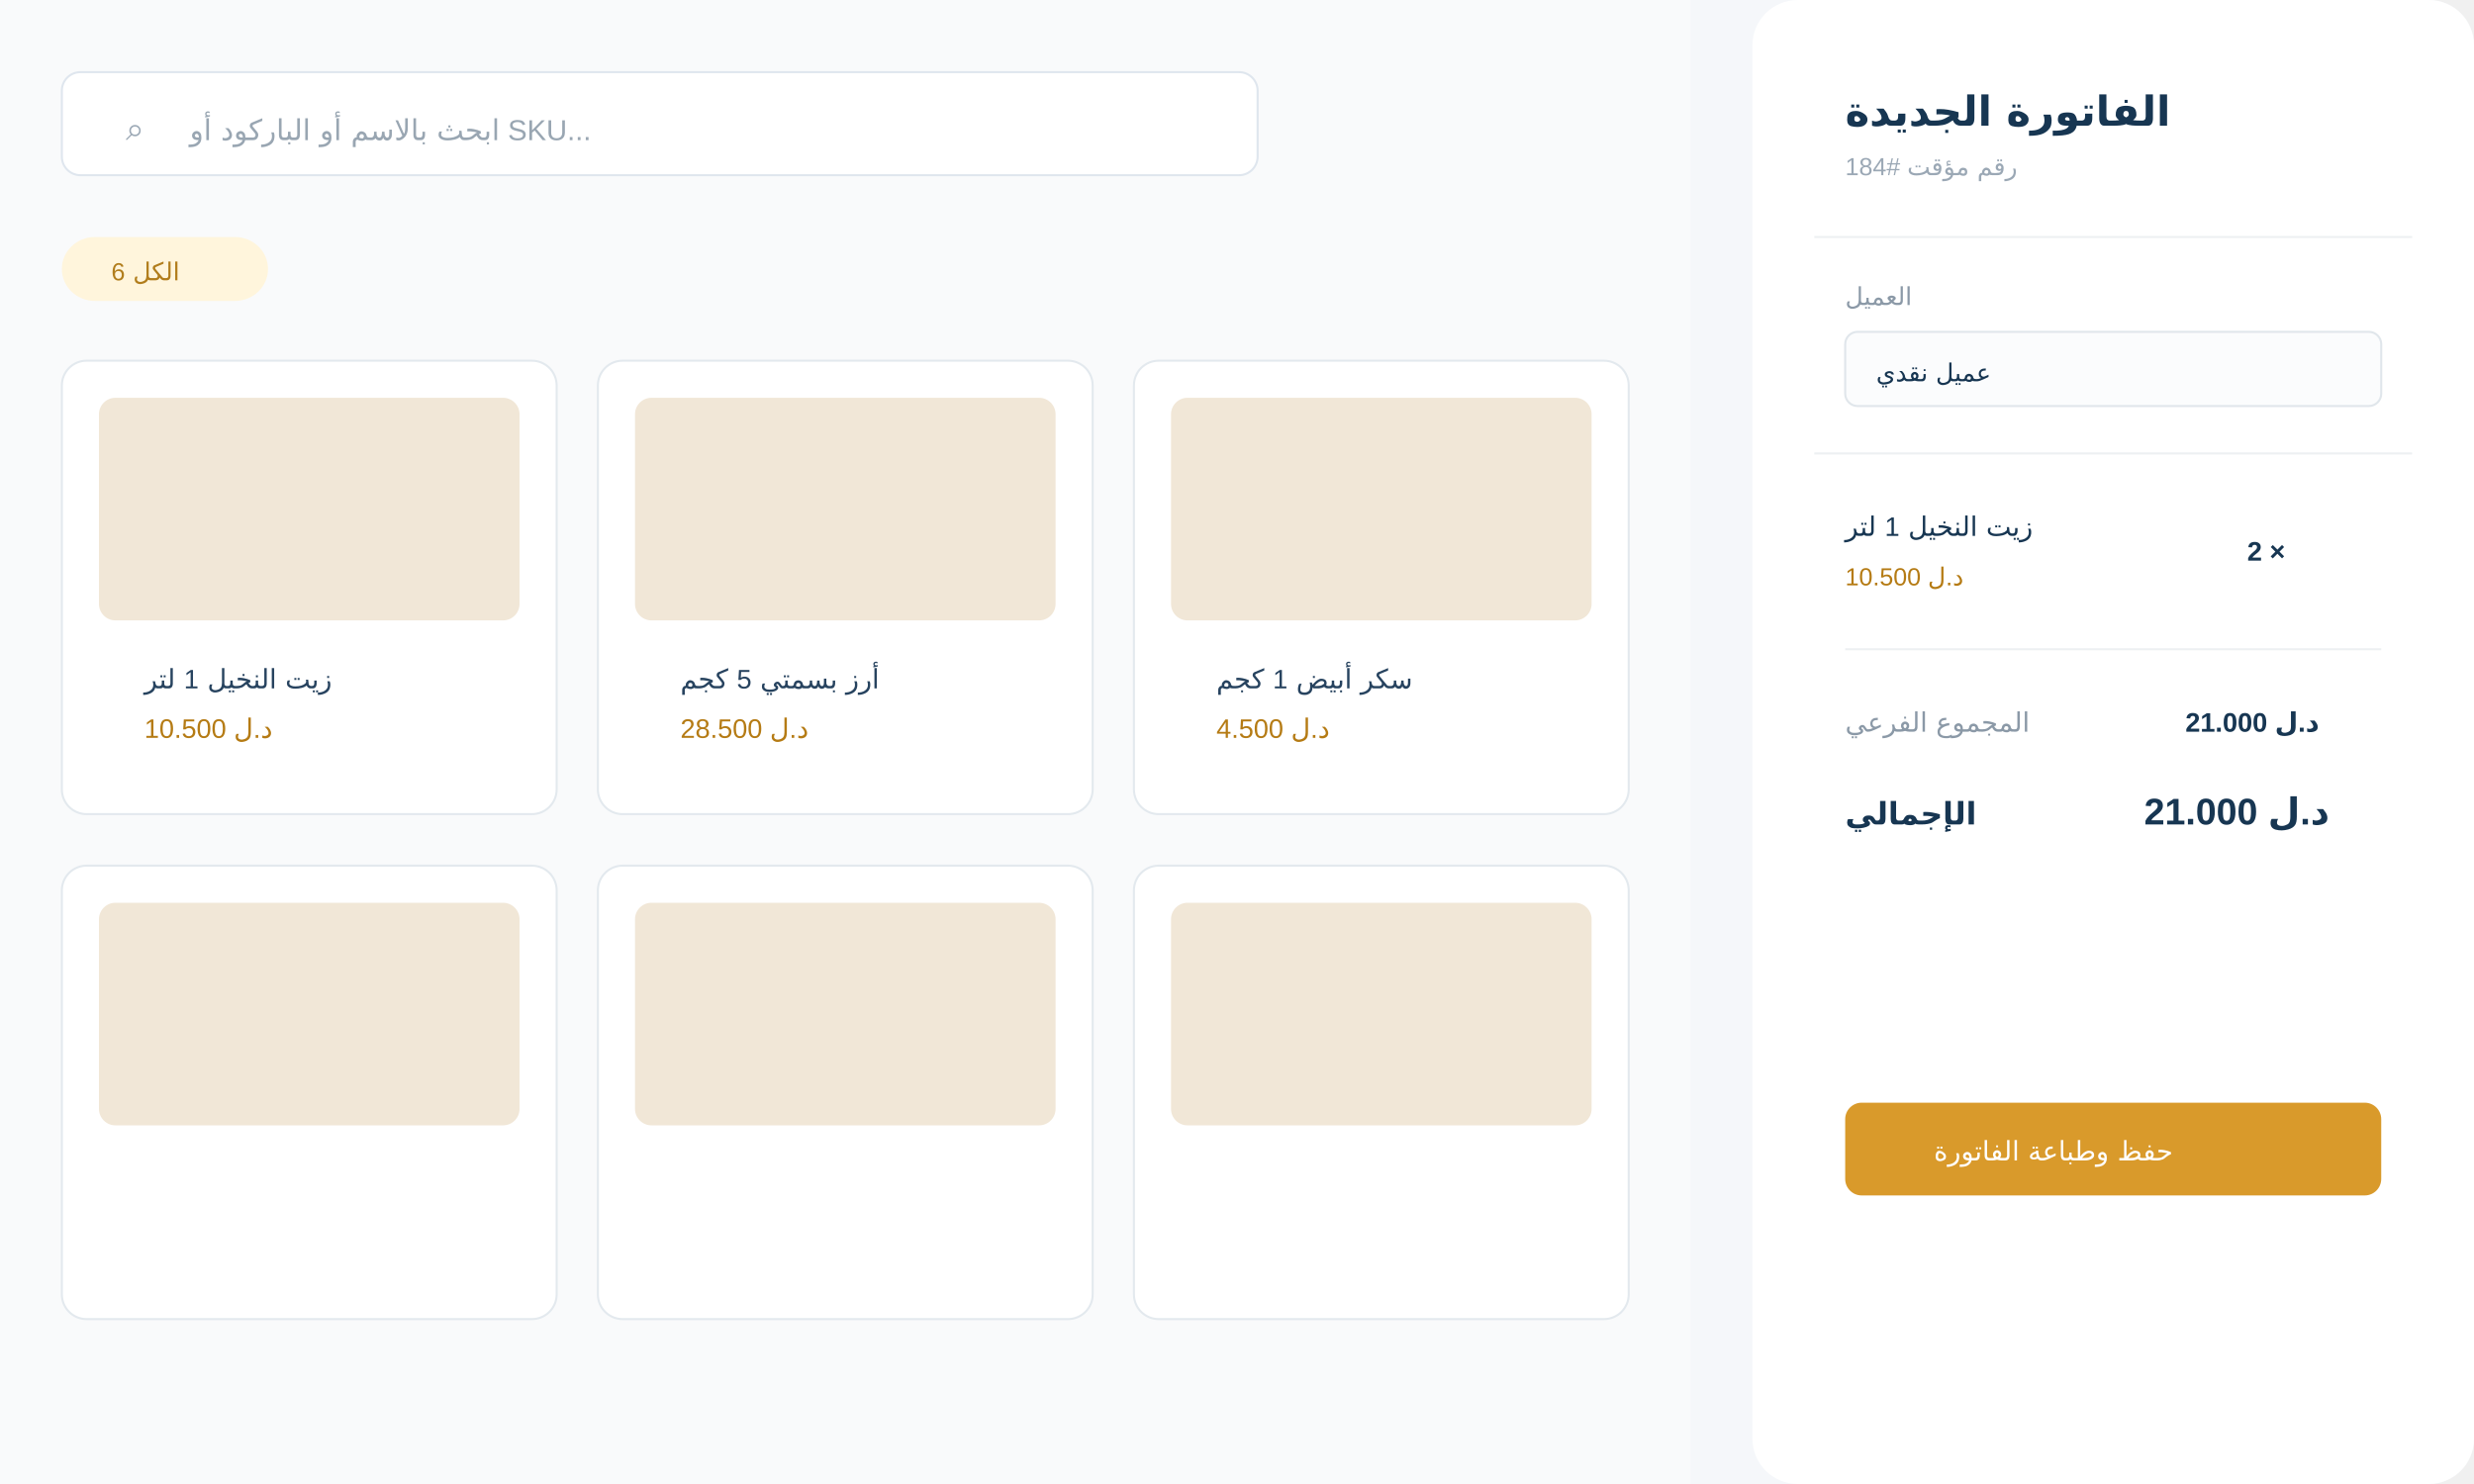
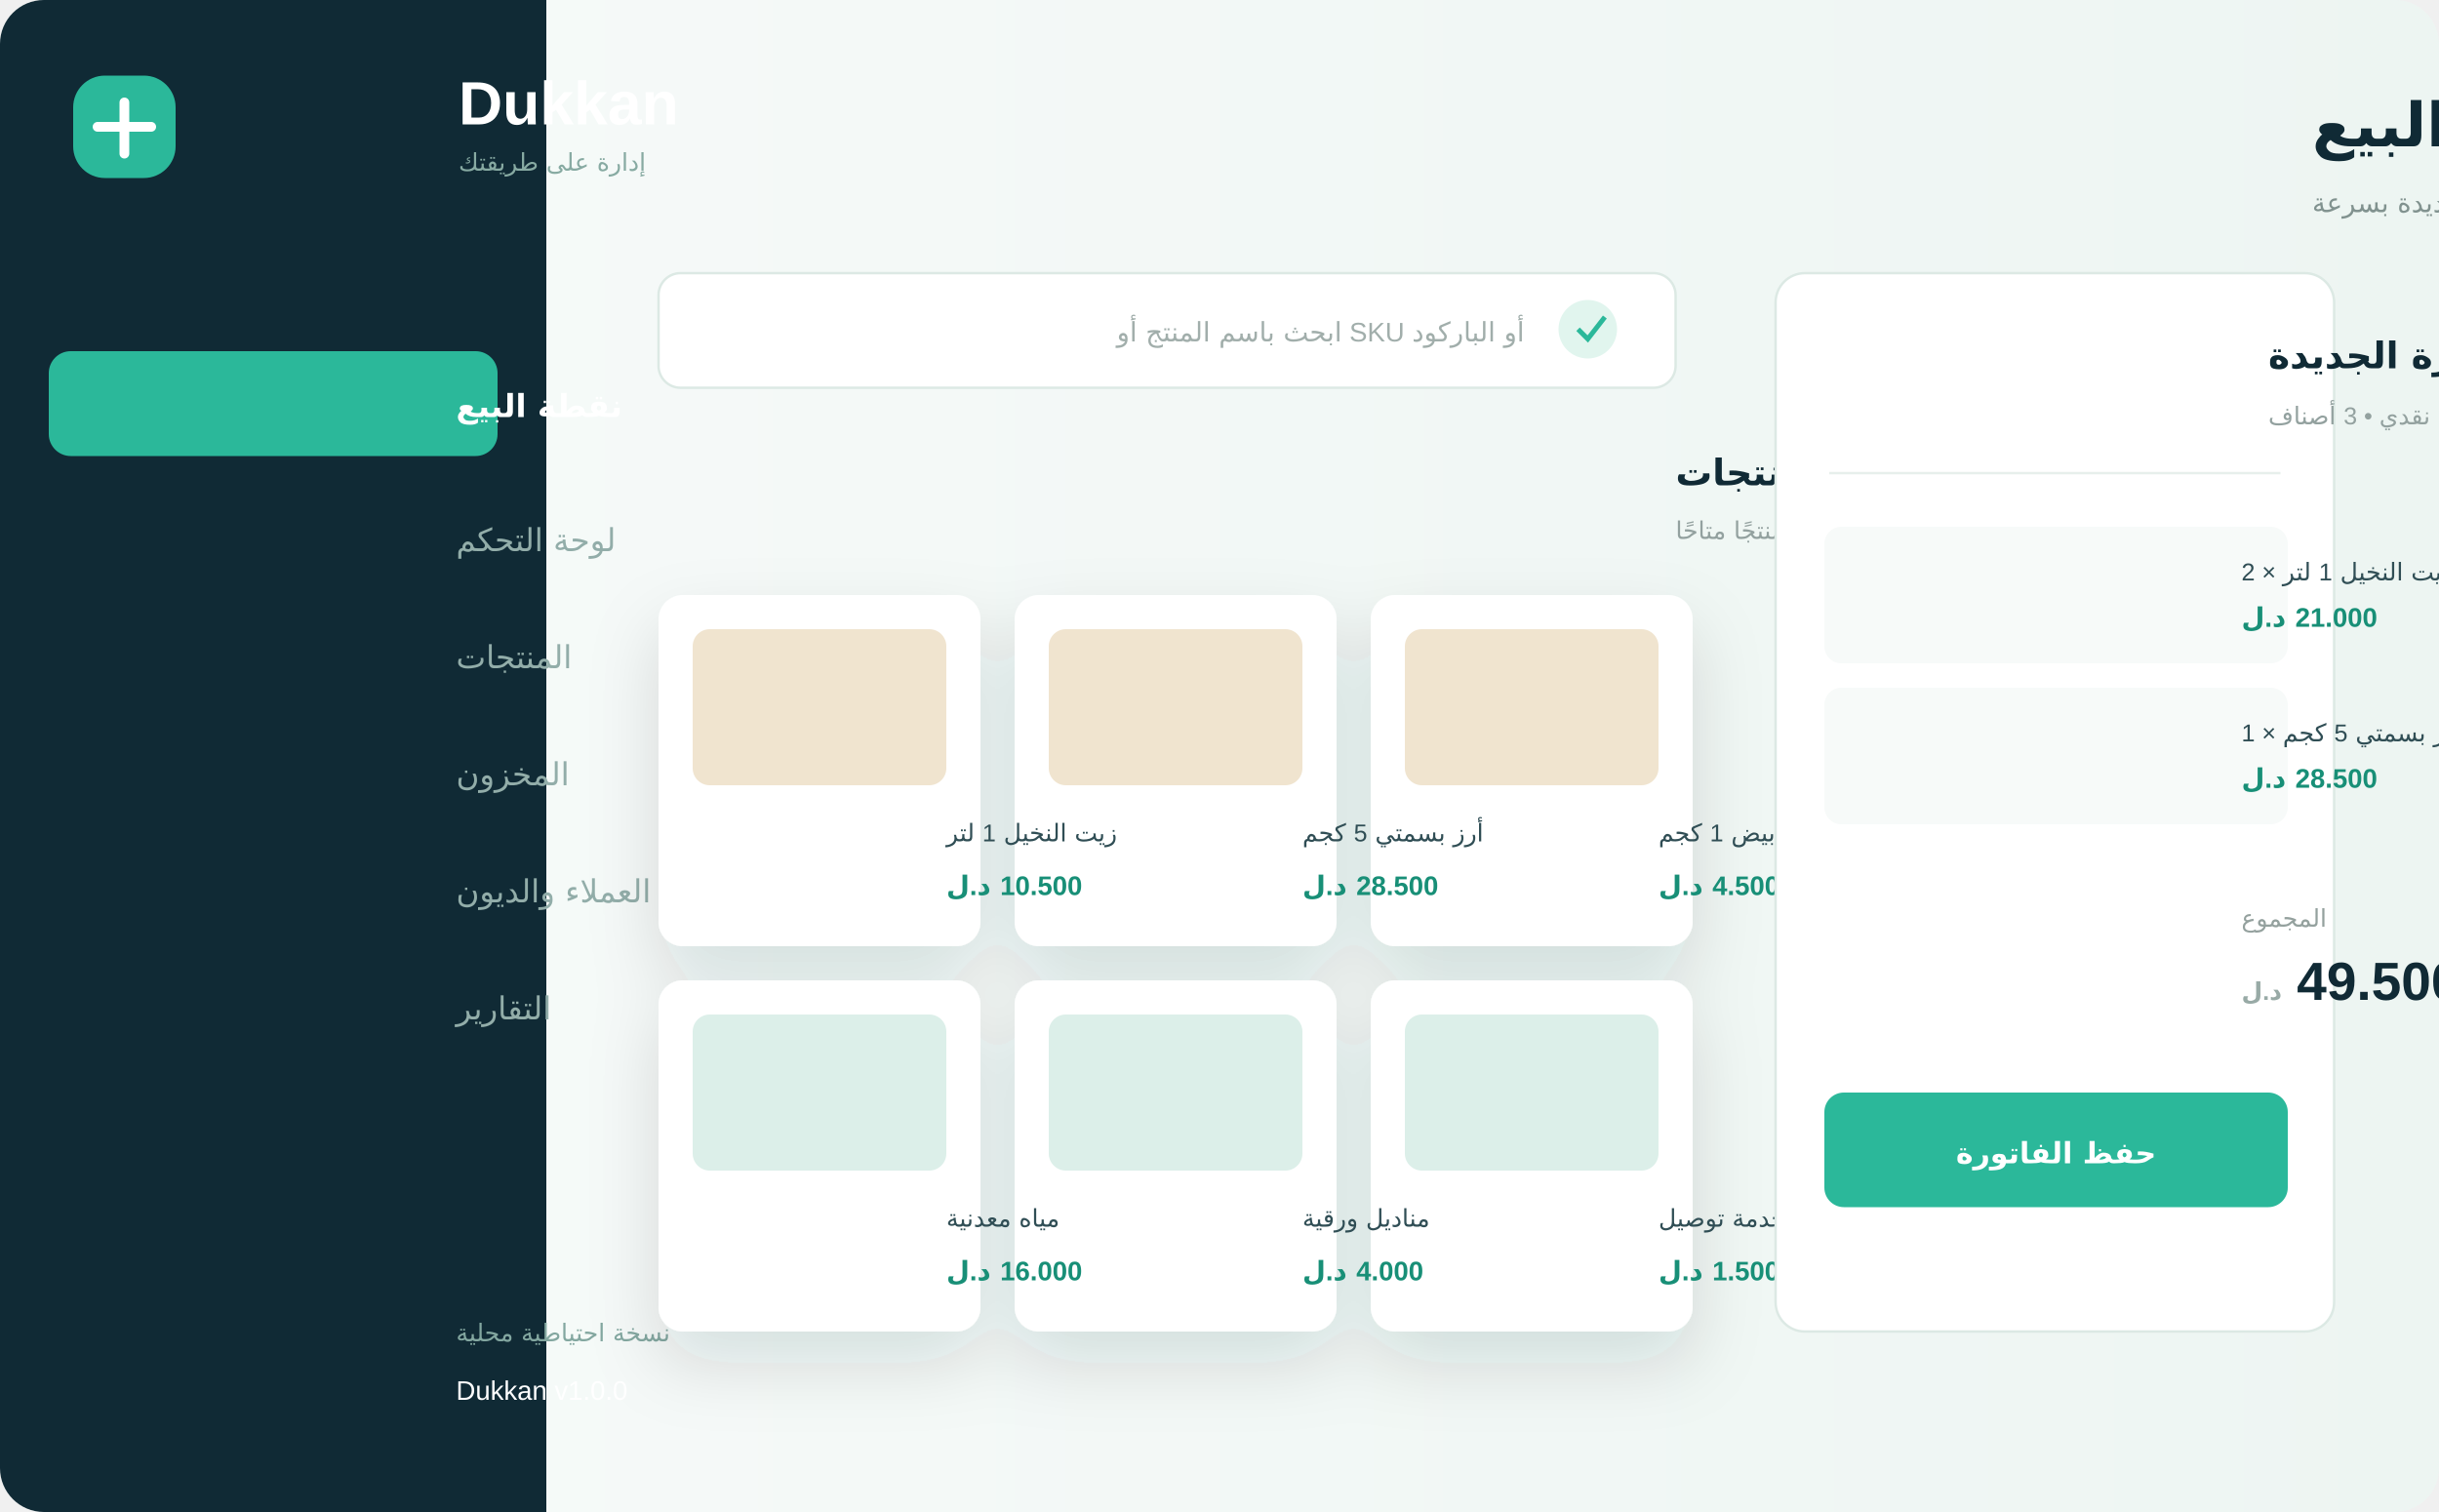
- <svg xmlns="http://www.w3.org/2000/svg" viewBox="0 0 1200 720">
-   <rect width="1200" height="720" rx="22" fill="#f5f7fa" />
-   <rect x="850" width="350" height="720" rx="22" fill="#fff" />
-   <rect x="0" width="820" height="720" fill="#f9fafb" />
-   <rect x="30" y="35" width="580" height="50" rx="9" fill="#fff" stroke="#dfe6ee" />
-   <text x="61" y="68" font-family="Arial" font-size="16" fill="#9ba8b5">⌕</text>
-   <text x="92" y="68" font-family="Arial" font-size="14" fill="#99a6b2">ابحث بالاسم أو الباركود أو SKU...</text>
-   <rect x="30" y="115" width="100" height="31" rx="16" fill="#fff5dc" />
-   <text x="54" y="136" font-family="Arial" font-size="12" fill="#b17d1c">الكل  6</text>
-   <g fill="#fff" stroke="#e3e9ee">
-     <rect x="30" y="175" width="240" height="220" rx="12" />
-     <rect x="290" y="175" width="240" height="220" rx="12" />
-     <rect x="550" y="175" width="240" height="220" rx="12" />
-     <rect x="30" y="420" width="240" height="220" rx="12" />
-     <rect x="290" y="420" width="240" height="220" rx="12" />
-     <rect x="550" y="420" width="240" height="220" rx="12" />
+ <svg xmlns="http://www.w3.org/2000/svg" viewBox="0 0 1000 620" role="img" aria-labelledby="title desc">
+   <defs>
+     <linearGradient id="bg" x1="0" x2="1">
+       <stop stop-color="#f8fbfa" />
+       <stop offset="1" stop-color="#edf5f2" />
+     </linearGradient>
+     <filter id="shadow" x="-10%" y="-10%" width="120%" height="130%">
+       <feDropShadow dx="0" dy="13" stdDeviation="14" flood-color="#102a35" flood-opacity=".13" />
+     </filter>
+   </defs>
+   <rect width="1000" height="620" rx="18" fill="url(#bg)" />
+   <rect width="224" height="620" rx="18" fill="#102a35" />
+   <rect x="203" width="21" height="620" fill="#102a35" />
+   <g font-family="Arial, sans-serif" direction="rtl">
+     <rect x="30" y="31" width="42" height="42" rx="13" fill="#2bb89a" />
+     <path d="M51 42v21M40 52h22" stroke="#fff" stroke-width="4" stroke-linecap="round" />
+     <text x="188" y="51" fill="#fff" font-size="25" font-weight="700" text-anchor="end">Dukkan</text>
+     <text x="188" y="70" fill="#87aaa2" font-size="10" text-anchor="end">إدارة على طريقتك</text>
+     <rect x="20" y="144" width="184" height="43" rx="9" fill="#2bb89a" />
+     <text x="187" y="171" fill="#fff" font-size="13" font-weight="700" text-anchor="end">نقطة البيع</text>
+     <g fill="#92ada9" font-size="13">
+       <text x="187" y="226" text-anchor="end">لوحة التحكم</text>
+       <text x="187" y="274" text-anchor="end">المنتجات</text>
+       <text x="187" y="322" text-anchor="end">المخزون</text>
+       <text x="187" y="370" text-anchor="end">العملاء والديون</text>
+       <text x="187" y="418" text-anchor="end">التقارير</text>
+     </g>
+     <text x="187" y="550" fill="#83a7a0" font-size="10" text-anchor="end">نسخة احتياطية محلية</text>
+     <text x="187" y="574" fill="#fff" font-size="11" text-anchor="end">Dukkan v1.0.0</text>
+     <text x="948" y="60" fill="#102a35" font-size="25" font-weight="700" text-anchor="end">نقطة البيع</text>
+     <text x="948" y="87" fill="#81928f" font-size="11" text-anchor="end">أنشئ فاتورة جديدة بسرعة</text>
  </g>
-   <g fill="#f1e7d7">
-     <rect x="48" y="193" width="204" height="108" rx="8" />
-     <rect x="308" y="193" width="204" height="108" rx="8" />
-     <rect x="568" y="193" width="204" height="108" rx="8" />
-     <rect x="48" y="438" width="204" height="108" rx="8" />
-     <rect x="308" y="438" width="204" height="108" rx="8" />
-     <rect x="568" y="438" width="204" height="108" rx="8" />
+   <rect x="270" y="112" width="417" height="47" rx="9" fill="#fff" stroke="#dce9e4" />
+   <circle cx="651" cy="135" r="12" fill="#e1f5ee" />
+   <path d="m647 135 4 4 7-9" fill="none" stroke="#2bb89a" stroke-width="2" />
+   <text x="625" y="140" fill="#a1aeab" font-family="Arial" font-size="11" text-anchor="end">ابحث باسم المنتج أو SKU أو الباركود</text>
+   <g font-family="Arial, sans-serif" direction="rtl">
+     <text x="687" y="199" fill="#102a35" font-size="15" font-weight="700" text-anchor="end">المنتجات</text>
+     <text x="687" y="221" fill="#93a19f" font-size="10" text-anchor="end">24 منتجًا متاحًا</text>
  </g>
-   <g font-family="Arial" font-size="13" fill="#27435f">
-     <text x="70" y="334">زيت النخيل 1 لتر</text>
-     <text x="70" y="358" fill="#b57b14">10.500 د.ل</text>
-     <text x="330" y="334">أرز بسمتي 5 كجم</text>
-     <text x="330" y="358" fill="#b57b14">28.500 د.ل</text>
-     <text x="590" y="334">سكر أبيض 1 كجم</text>
-     <text x="590" y="358" fill="#b57b14">4.500 د.ل</text>
+   <g filter="url(#shadow)">
+     <rect x="270" y="244" width="132" height="144" rx="10" fill="#fff" />
+     <rect x="416" y="244" width="132" height="144" rx="10" fill="#fff" />
+     <rect x="562" y="244" width="132" height="144" rx="10" fill="#fff" />
+     <rect x="270" y="402" width="132" height="144" rx="10" fill="#fff" />
+     <rect x="416" y="402" width="132" height="144" rx="10" fill="#fff" />
+     <rect x="562" y="402" width="132" height="144" rx="10" fill="#fff" />
  </g>
-   <g font-family="Arial" fill="#173652">
-     <text x="895" y="61" font-size="20" font-weight="700">الفاتورة الجديدة</text>
-     <text x="895" y="85" font-size="12" fill="#9ba8b5">رقم مؤقت #184</text>
-     <line x1="880" y1="115" x2="1170" y2="115" stroke="#edf0f2" />
-     <text x="895" y="148" font-size="12" fill="#8b99a7">العميل</text>
-     <rect x="895" y="161" width="260" height="36" rx="6" fill="#fbfcfd" stroke="#e0e6eb" />
-     <text x="910" y="185" font-size="12">عميل نقدي</text>
-     <line x1="880" y1="220" x2="1170" y2="220" stroke="#edf0f2" />
-     <text x="895" y="260" font-size="13">زيت النخيل 1 لتر</text>
-     <text x="895" y="284" font-size="12" fill="#b57b14">10.500 د.ل</text>
-     <text x="1090" y="272" font-size="13" font-weight="700">2 ×</text>
-     <line x1="895" y1="315" x2="1155" y2="315" stroke="#edf0f2" />
-     <text x="895" y="355" font-size="13" fill="#8b99a7">المجموع الفرعي</text>
-     <text x="1060" y="355" font-size="13" font-weight="700">21.000 د.ل</text>
-     <text x="895" y="400" font-size="15" font-weight="700">الإجمالي</text>
-     <text x="1040" y="400" font-size="18" font-weight="700">21.000 د.ل</text>
-     <rect x="895" y="535" width="260" height="45" rx="8" fill="#d99a2b" />
-     <text x="938" y="563" font-family="Arial" font-size="13" fill="#fff">حفظ وطباعة الفاتورة</text>
+   <g font-family="Arial, sans-serif" direction="rtl">
+     <g fill="#f0e4cf">
+       <rect x="284" y="258" width="104" height="64" rx="7" />
+       <rect x="430" y="258" width="104" height="64" rx="7" />
+       <rect x="576" y="258" width="104" height="64" rx="7" />
+     </g>
+     <g fill="#dcefe9">
+       <rect x="284" y="416" width="104" height="64" rx="7" />
+       <rect x="430" y="416" width="104" height="64" rx="7" />
+       <rect x="576" y="416" width="104" height="64" rx="7" />
+     </g>
+     <g fill="#304e55" font-size="10" text-anchor="end">
+       <text x="388" y="345">زيت النخيل 1 لتر</text>
+       <text x="534" y="345">أرز بسمتي 5 كجم</text>
+       <text x="680" y="345">سكر أبيض 1 كجم</text>
+       <text x="388" y="503">مياه معدنية</text>
+       <text x="534" y="503">مناديل ورقية</text>
+       <text x="680" y="503">خدمة توصيل</text>
+     </g>
+     <g fill="#188f77" font-size="11" font-weight="700" text-anchor="end">
+       <text x="388" y="367">10.500 د.ل</text>
+       <text x="534" y="367">28.500 د.ل</text>
+       <text x="680" y="367">4.500 د.ل</text>
+       <text x="388" y="525">16.000 د.ل</text>
+       <text x="534" y="525">4.000 د.ل</text>
+       <text x="680" y="525">1.500 د.ل</text>
+     </g>
+   </g>
+   <rect x="728" y="112" width="229" height="434" rx="12" fill="#fff" stroke="#dce9e4" />
+   <g font-family="Arial, sans-serif" direction="rtl">
+     <text x="930" y="151" fill="#102a35" font-size="15" font-weight="700" text-anchor="end">الفاتورة الجديدة</text>
+     <text x="930" y="174" fill="#93a19f" font-size="10" text-anchor="end">عميل نقدي • 3 أصناف</text>
+     <path d="M750 194h185" stroke="#e7efec" />
+     <rect x="748" y="216" width="190" height="56" rx="7" fill="#f7faf9" />
+     <text x="919" y="238" fill="#304e55" font-size="10" text-anchor="end">زيت النخيل 1 لتر × 2</text>
+     <text x="919" y="257" fill="#188f77" font-size="11" font-weight="700" text-anchor="end">21.000 د.ل</text>
+     <rect x="748" y="282" width="190" height="56" rx="7" fill="#f7faf9" />
+     <text x="919" y="304" fill="#304e55" font-size="10" text-anchor="end">أرز بسمتي 5 كجم × 1</text>
+     <text x="919" y="323" fill="#188f77" font-size="11" font-weight="700" text-anchor="end">28.500 د.ل</text>
+     <text x="919" y="380" fill="#94a19e" font-size="10" text-anchor="end">المجموع</text>
+     <text x="919" y="410" fill="#102a35" font-size="22" font-weight="700" text-anchor="end">49.500 <tspan font-size="10" fill="#98aaa6">د.ل</tspan>
+     </text>
+     <rect x="748" y="448" width="190" height="47" rx="8" fill="#2bb89a" />
+     <text x="843" y="477" fill="#fff" font-size="12" font-weight="700" text-anchor="middle">حفظ الفاتورة</text>
  </g>
</svg>
